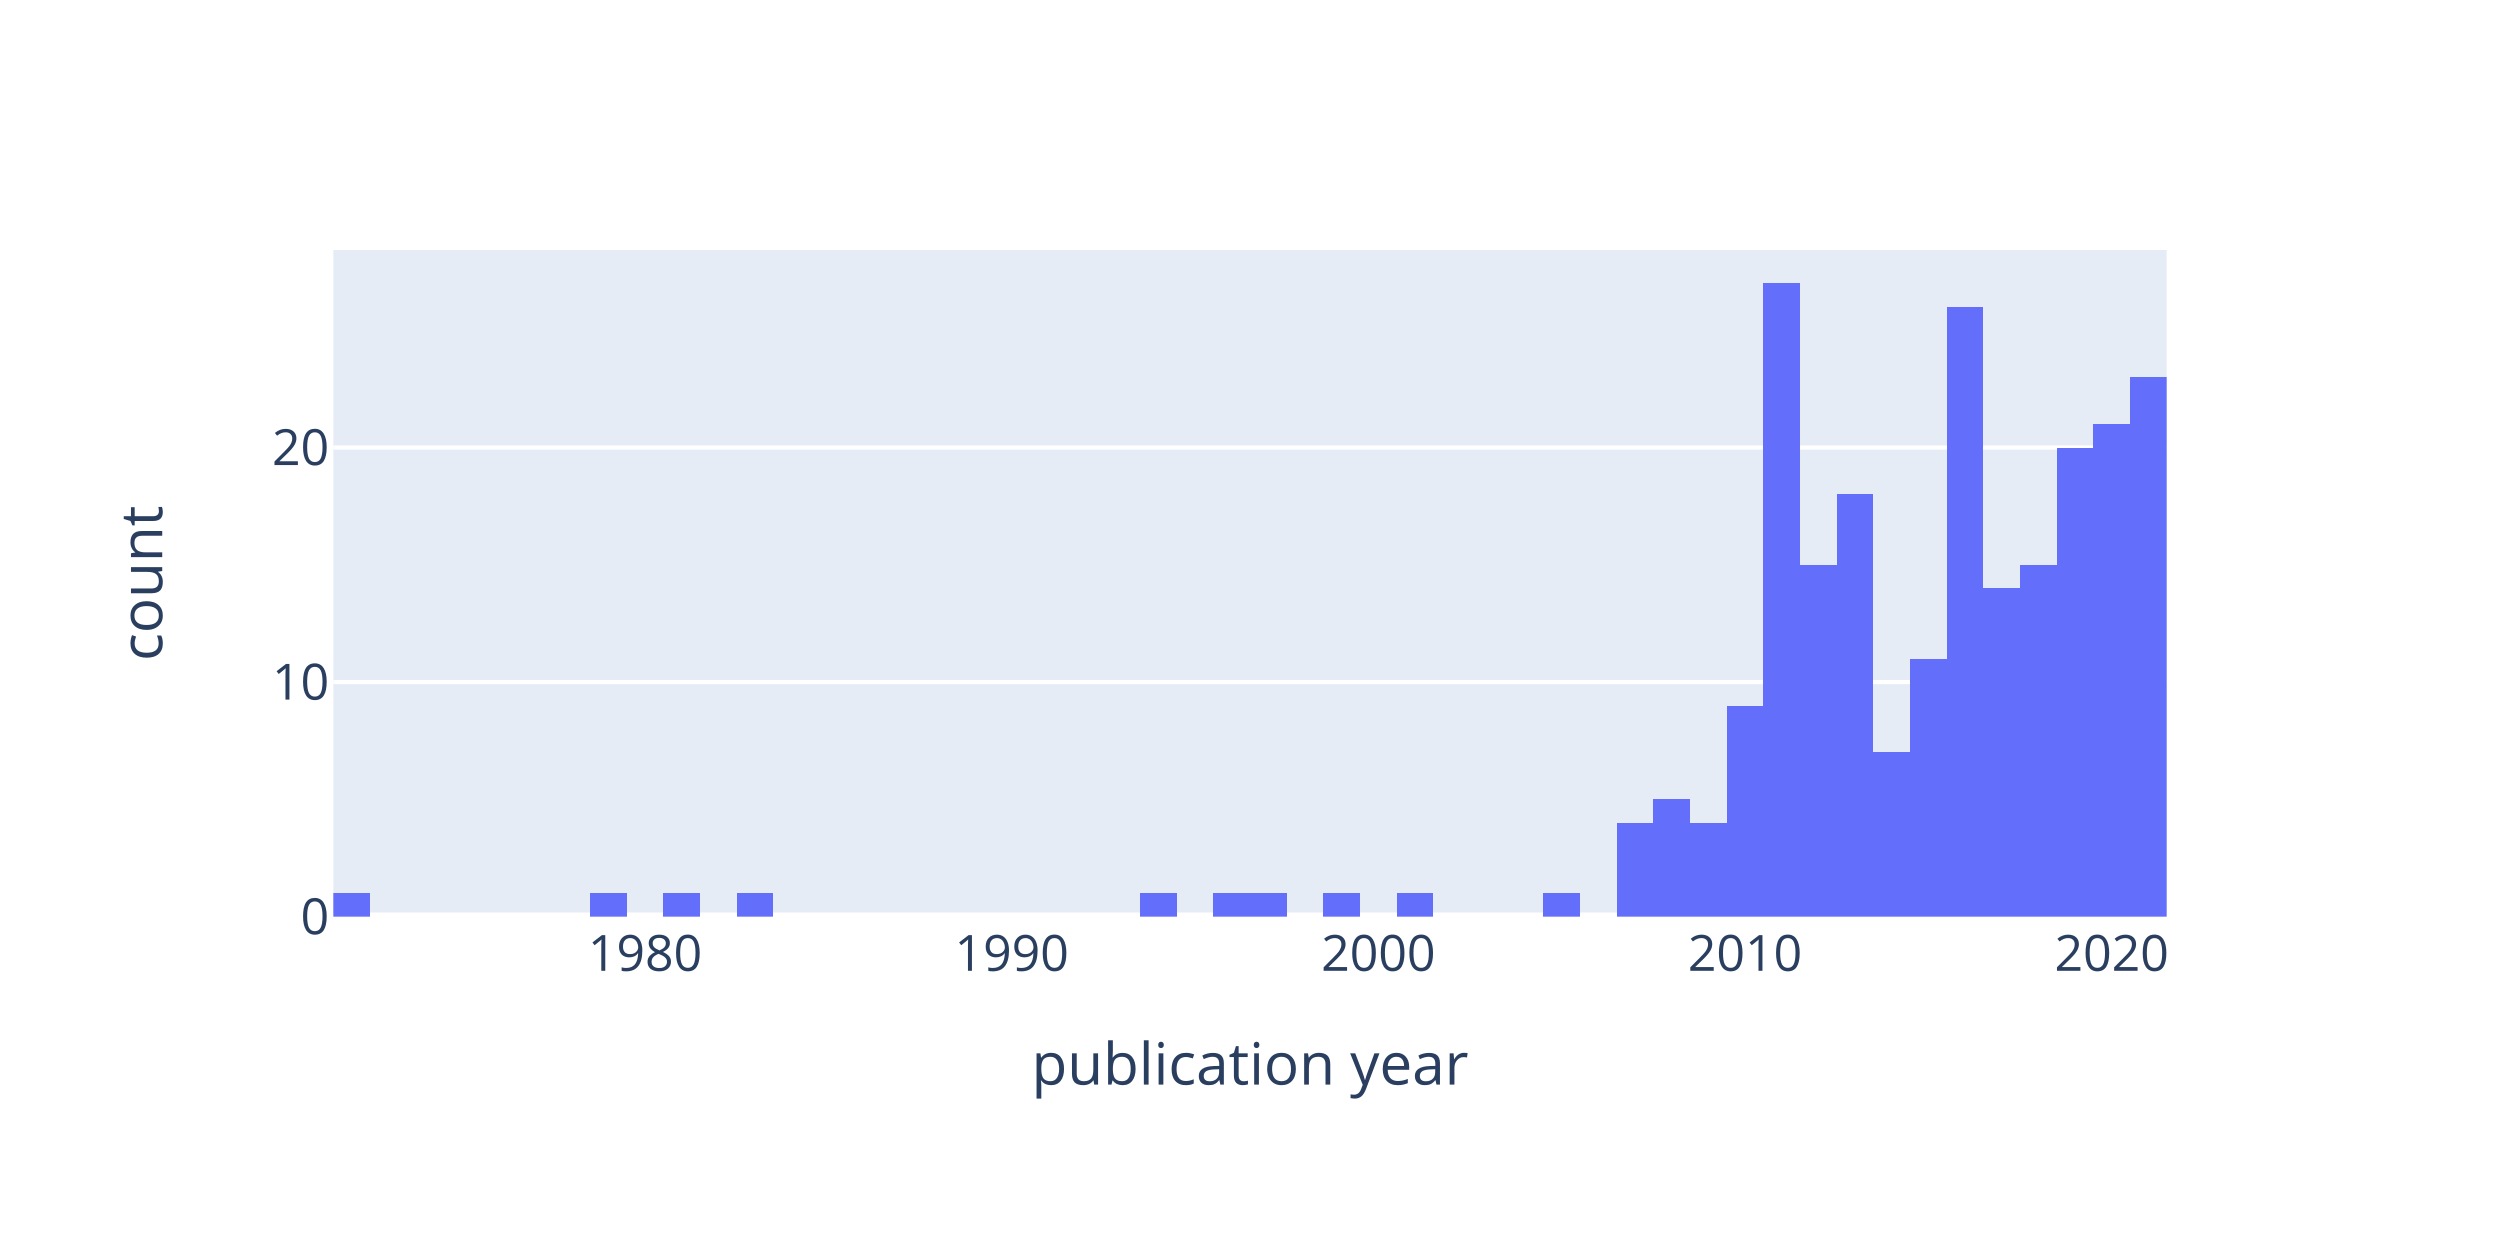
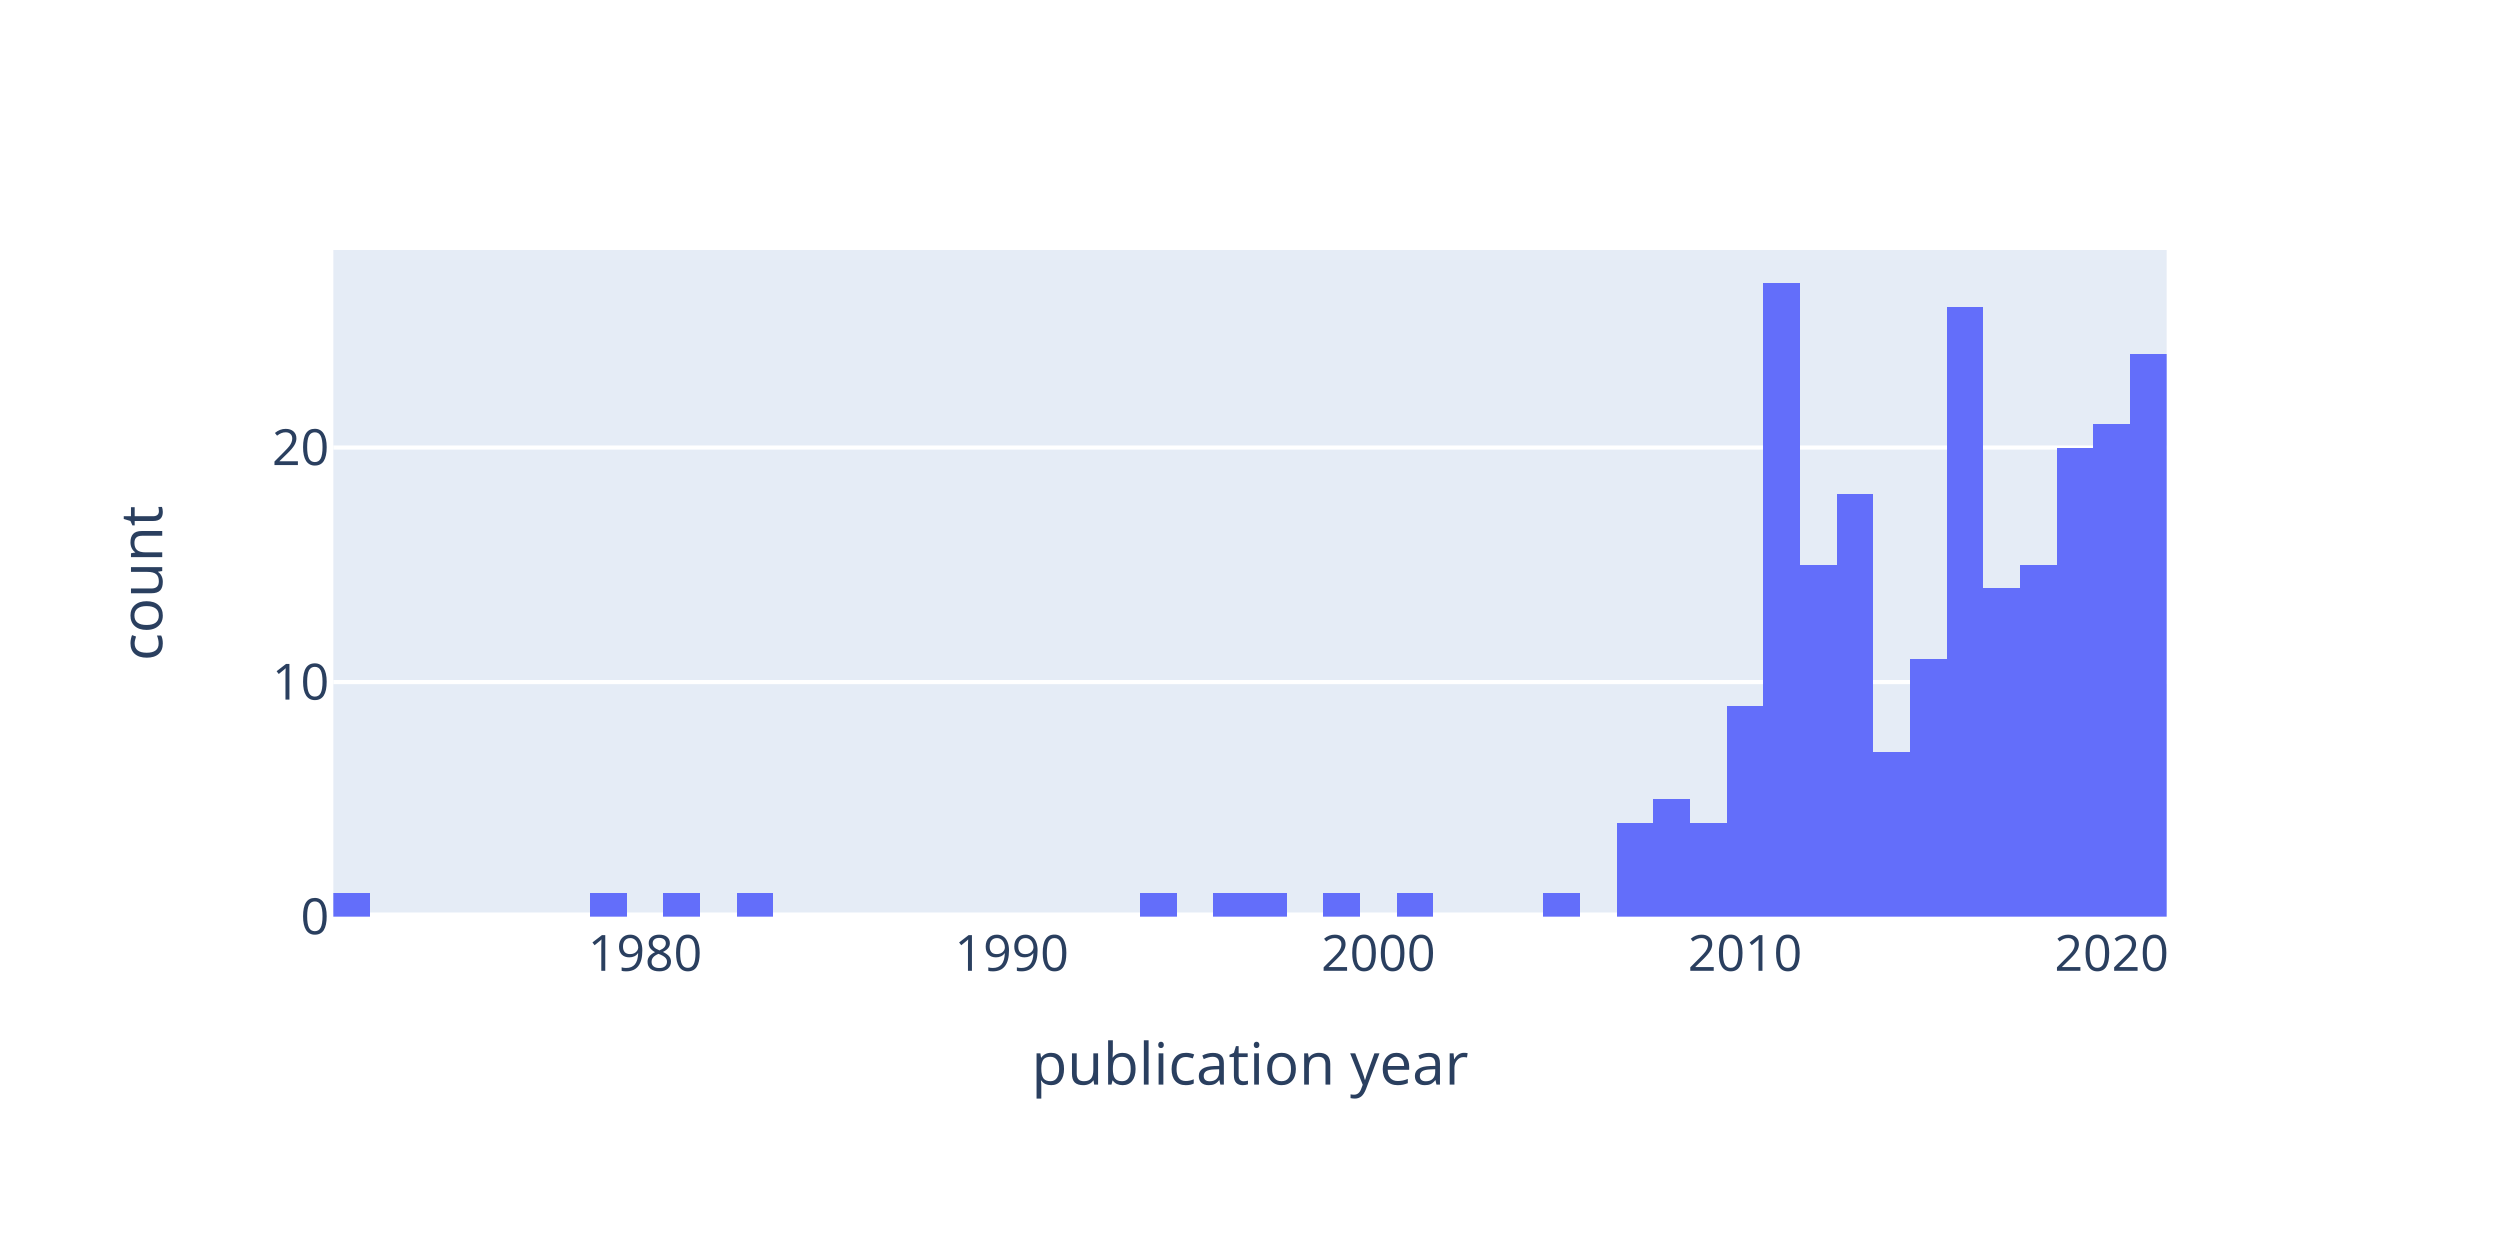
<svg xmlns="http://www.w3.org/2000/svg" class="main-svg" width="600" height="300" style="" viewBox="0 0 600 300">
  <rect x="0" y="0" width="600" height="300" style="fill: rgb(255, 255, 255); fill-opacity: 1;" />
-   <defs id="defs-0890dd">
+   <defs id="defs-a7d2ff">
    <g class="clips">
-       <clipPath id="clip0890ddxyplot" class="plotclip">
+       <clipPath id="clipa7d2ffxyplot" class="plotclip">
        <rect width="440" height="160" />
      </clipPath>
-       <clipPath class="axesclip" id="clip0890ddx">
+       <clipPath class="axesclip" id="clipa7d2ffx">
        <rect x="80" y="0" width="440" height="300" />
      </clipPath>
-       <clipPath class="axesclip" id="clip0890ddy">
+       <clipPath class="axesclip" id="clipa7d2ffy">
        <rect x="0" y="60" width="600" height="160" />
      </clipPath>
-       <clipPath class="axesclip" id="clip0890ddxy">
+       <clipPath class="axesclip" id="clipa7d2ffxy">
        <rect x="80" y="60" width="440" height="160" />
      </clipPath>
    </g>
    <g class="gradients" />
    <g class="patterns" />
  </defs>
  <g class="bglayer">
    <rect class="bg" x="80" y="60" width="440" height="160" style="fill: rgb(229, 236, 246); fill-opacity: 1; stroke-width: 0;" />
  </g>
  <g class="layer-below">
    <g class="imagelayer" />
    <g class="shapelayer" />
  </g>
  <g class="cartesianlayer">
    <g class="subplot xy">
      <g class="layer-subplot">
        <g class="shapelayer" />
        <g class="imagelayer" />
      </g>
      <g class="gridlayer">
        <g class="x" />
        <g class="y">
          <path class="ygrid crisp" transform="translate(0,163.7)" d="M80,0h440" style="stroke: rgb(255, 255, 255); stroke-opacity: 1; stroke-width: 1px;" />
          <path class="ygrid crisp" transform="translate(0,107.41)" d="M80,0h440" style="stroke: rgb(255, 255, 255); stroke-opacity: 1; stroke-width: 1px;" />
        </g>
      </g>
      <g class="zerolinelayer">
        <path class="yzl zl crisp" transform="translate(0,220)" d="M80,0h440" style="stroke: rgb(255, 255, 255); stroke-opacity: 1; stroke-width: 2px;" />
      </g>
      <path class="xlines-below" />
      <path class="ylines-below" />
      <g class="overlines-below" />
      <g class="xaxislayer-below" />
      <g class="yaxislayer-below" />
      <g class="overaxes-below" />
-       <g class="plot" transform="translate(80,60)" clip-path="url(#clip0890ddxyplot)">
+       <g class="plot" transform="translate(80,60)" clip-path="url(#clipa7d2ffxyplot)">
        <g class="barlayer mlayer">
          <g class="trace bars" shape-rendering="crispEdges" style="opacity: 1;">
            <g class="points">
              <g class="point">
                <path d="M0,160V154.37H8.8V160Z" style="vector-effect: non-scaling-stroke; opacity: 1; stroke-width: 0px; fill: rgb(99, 110, 250); fill-opacity: 1;" />
              </g>
              <g class="point">
                <path d="M0,0Z" style="vector-effect: non-scaling-stroke; opacity: 1; stroke-width: 0px; fill: rgb(99, 110, 250); fill-opacity: 1;" />
              </g>
              <g class="point">
                <path d="M0,0Z" style="vector-effect: non-scaling-stroke; opacity: 1; stroke-width: 0px; fill: rgb(99, 110, 250); fill-opacity: 1;" />
              </g>
              <g class="point">
                <path d="M0,0Z" style="vector-effect: non-scaling-stroke; opacity: 1; stroke-width: 0px; fill: rgb(99, 110, 250); fill-opacity: 1;" />
              </g>
              <g class="point">
                <path d="M0,0Z" style="vector-effect: non-scaling-stroke; opacity: 1; stroke-width: 0px; fill: rgb(99, 110, 250); fill-opacity: 1;" />
              </g>
              <g class="point">
                <path d="M0,0Z" style="vector-effect: non-scaling-stroke; opacity: 1; stroke-width: 0px; fill: rgb(99, 110, 250); fill-opacity: 1;" />
              </g>
              <g class="point">
                <path d="M0,0Z" style="vector-effect: non-scaling-stroke; opacity: 1; stroke-width: 0px; fill: rgb(99, 110, 250); fill-opacity: 1;" />
              </g>
              <g class="point">
                <path d="M61.6,160V154.37H70.4V160Z" style="vector-effect: non-scaling-stroke; opacity: 1; stroke-width: 0px; fill: rgb(99, 110, 250); fill-opacity: 1;" />
              </g>
              <g class="point">
                <path d="M0,0Z" style="vector-effect: non-scaling-stroke; opacity: 1; stroke-width: 0px; fill: rgb(99, 110, 250); fill-opacity: 1;" />
              </g>
              <g class="point">
                <path d="M79.2,160V154.37H88V160Z" style="vector-effect: non-scaling-stroke; opacity: 1; stroke-width: 0px; fill: rgb(99, 110, 250); fill-opacity: 1;" />
              </g>
              <g class="point">
                <path d="M0,0Z" style="vector-effect: non-scaling-stroke; opacity: 1; stroke-width: 0px; fill: rgb(99, 110, 250); fill-opacity: 1;" />
              </g>
              <g class="point">
                <path d="M96.8,160V154.37H105.6V160Z" style="vector-effect: non-scaling-stroke; opacity: 1; stroke-width: 0px; fill: rgb(99, 110, 250); fill-opacity: 1;" />
              </g>
              <g class="point">
                <path d="M0,0Z" style="vector-effect: non-scaling-stroke; opacity: 1; stroke-width: 0px; fill: rgb(99, 110, 250); fill-opacity: 1;" />
              </g>
              <g class="point">
                <path d="M0,0Z" style="vector-effect: non-scaling-stroke; opacity: 1; stroke-width: 0px; fill: rgb(99, 110, 250); fill-opacity: 1;" />
              </g>
              <g class="point">
                <path d="M0,0Z" style="vector-effect: non-scaling-stroke; opacity: 1; stroke-width: 0px; fill: rgb(99, 110, 250); fill-opacity: 1;" />
              </g>
              <g class="point">
                <path d="M0,0Z" style="vector-effect: non-scaling-stroke; opacity: 1; stroke-width: 0px; fill: rgb(99, 110, 250); fill-opacity: 1;" />
              </g>
              <g class="point">
                <path d="M0,0Z" style="vector-effect: non-scaling-stroke; opacity: 1; stroke-width: 0px; fill: rgb(99, 110, 250); fill-opacity: 1;" />
              </g>
              <g class="point">
                <path d="M0,0Z" style="vector-effect: non-scaling-stroke; opacity: 1; stroke-width: 0px; fill: rgb(99, 110, 250); fill-opacity: 1;" />
              </g>
              <g class="point">
                <path d="M0,0Z" style="vector-effect: non-scaling-stroke; opacity: 1; stroke-width: 0px; fill: rgb(99, 110, 250); fill-opacity: 1;" />
              </g>
              <g class="point">
                <path d="M0,0Z" style="vector-effect: non-scaling-stroke; opacity: 1; stroke-width: 0px; fill: rgb(99, 110, 250); fill-opacity: 1;" />
              </g>
              <g class="point">
                <path d="M0,0Z" style="vector-effect: non-scaling-stroke; opacity: 1; stroke-width: 0px; fill: rgb(99, 110, 250); fill-opacity: 1;" />
              </g>
              <g class="point">
                <path d="M0,0Z" style="vector-effect: non-scaling-stroke; opacity: 1; stroke-width: 0px; fill: rgb(99, 110, 250); fill-opacity: 1;" />
              </g>
              <g class="point">
                <path d="M193.6,160V154.37H202.4V160Z" style="vector-effect: non-scaling-stroke; opacity: 1; stroke-width: 0px; fill: rgb(99, 110, 250); fill-opacity: 1;" />
              </g>
              <g class="point">
                <path d="M0,0Z" style="vector-effect: non-scaling-stroke; opacity: 1; stroke-width: 0px; fill: rgb(99, 110, 250); fill-opacity: 1;" />
              </g>
              <g class="point">
                <path d="M211.2,160V154.37H220V160Z" style="vector-effect: non-scaling-stroke; opacity: 1; stroke-width: 0px; fill: rgb(99, 110, 250); fill-opacity: 1;" />
              </g>
              <g class="point">
                <path d="M220,160V154.37H228.8V160Z" style="vector-effect: non-scaling-stroke; opacity: 1; stroke-width: 0px; fill: rgb(99, 110, 250); fill-opacity: 1;" />
              </g>
              <g class="point">
                <path d="M0,0Z" style="vector-effect: non-scaling-stroke; opacity: 1; stroke-width: 0px; fill: rgb(99, 110, 250); fill-opacity: 1;" />
              </g>
              <g class="point">
                <path d="M237.6,160V154.37H246.4V160Z" style="vector-effect: non-scaling-stroke; opacity: 1; stroke-width: 0px; fill: rgb(99, 110, 250); fill-opacity: 1;" />
              </g>
              <g class="point">
                <path d="M0,0Z" style="vector-effect: non-scaling-stroke; opacity: 1; stroke-width: 0px; fill: rgb(99, 110, 250); fill-opacity: 1;" />
              </g>
              <g class="point">
                <path d="M255.2,160V154.37H264V160Z" style="vector-effect: non-scaling-stroke; opacity: 1; stroke-width: 0px; fill: rgb(99, 110, 250); fill-opacity: 1;" />
              </g>
              <g class="point">
                <path d="M0,0Z" style="vector-effect: non-scaling-stroke; opacity: 1; stroke-width: 0px; fill: rgb(99, 110, 250); fill-opacity: 1;" />
              </g>
              <g class="point">
                <path d="M0,0Z" style="vector-effect: non-scaling-stroke; opacity: 1; stroke-width: 0px; fill: rgb(99, 110, 250); fill-opacity: 1;" />
              </g>
              <g class="point">
                <path d="M0,0Z" style="vector-effect: non-scaling-stroke; opacity: 1; stroke-width: 0px; fill: rgb(99, 110, 250); fill-opacity: 1;" />
              </g>
              <g class="point">
                <path d="M290.4,160V154.37H299.2V160Z" style="vector-effect: non-scaling-stroke; opacity: 1; stroke-width: 0px; fill: rgb(99, 110, 250); fill-opacity: 1;" />
              </g>
              <g class="point">
                <path d="M0,0Z" style="vector-effect: non-scaling-stroke; opacity: 1; stroke-width: 0px; fill: rgb(99, 110, 250); fill-opacity: 1;" />
              </g>
              <g class="point">
                <path d="M308,160V137.48H316.8V160Z" style="vector-effect: non-scaling-stroke; opacity: 1; stroke-width: 0px; fill: rgb(99, 110, 250); fill-opacity: 1;" />
              </g>
              <g class="point">
                <path d="M316.8,160V131.85H325.6V160Z" style="vector-effect: non-scaling-stroke; opacity: 1; stroke-width: 0px; fill: rgb(99, 110, 250); fill-opacity: 1;" />
              </g>
              <g class="point">
                <path d="M325.6,160V137.48H334.4V160Z" style="vector-effect: non-scaling-stroke; opacity: 1; stroke-width: 0px; fill: rgb(99, 110, 250); fill-opacity: 1;" />
              </g>
              <g class="point">
                <path d="M334.4,160V109.33H343.2V160Z" style="vector-effect: non-scaling-stroke; opacity: 1; stroke-width: 0px; fill: rgb(99, 110, 250); fill-opacity: 1;" />
              </g>
              <g class="point">
                <path d="M343.2,160V8H352V160Z" style="vector-effect: non-scaling-stroke; opacity: 1; stroke-width: 0px; fill: rgb(99, 110, 250); fill-opacity: 1;" />
              </g>
              <g class="point">
                <path d="M352,160V75.56H360.8V160Z" style="vector-effect: non-scaling-stroke; opacity: 1; stroke-width: 0px; fill: rgb(99, 110, 250); fill-opacity: 1;" />
              </g>
              <g class="point">
                <path d="M360.8,160V58.67H369.6V160Z" style="vector-effect: non-scaling-stroke; opacity: 1; stroke-width: 0px; fill: rgb(99, 110, 250); fill-opacity: 1;" />
              </g>
              <g class="point">
                <path d="M369.6,160V120.59H378.4V160Z" style="vector-effect: non-scaling-stroke; opacity: 1; stroke-width: 0px; fill: rgb(99, 110, 250); fill-opacity: 1;" />
              </g>
              <g class="point">
                <path d="M378.4,160V98.07H387.2V160Z" style="vector-effect: non-scaling-stroke; opacity: 1; stroke-width: 0px; fill: rgb(99, 110, 250); fill-opacity: 1;" />
              </g>
              <g class="point">
                <path d="M387.2,160V13.63H396V160Z" style="vector-effect: non-scaling-stroke; opacity: 1; stroke-width: 0px; fill: rgb(99, 110, 250); fill-opacity: 1;" />
              </g>
              <g class="point">
                <path d="M396,160V81.19H404.8V160Z" style="vector-effect: non-scaling-stroke; opacity: 1; stroke-width: 0px; fill: rgb(99, 110, 250); fill-opacity: 1;" />
              </g>
              <g class="point">
                <path d="M404.8,160V75.56H413.6V160Z" style="vector-effect: non-scaling-stroke; opacity: 1; stroke-width: 0px; fill: rgb(99, 110, 250); fill-opacity: 1;" />
              </g>
              <g class="point">
                <path d="M413.6,160V47.41H422.4V160Z" style="vector-effect: non-scaling-stroke; opacity: 1; stroke-width: 0px; fill: rgb(99, 110, 250); fill-opacity: 1;" />
              </g>
              <g class="point">
                <path d="M422.4,160V41.78H431.2V160Z" style="vector-effect: non-scaling-stroke; opacity: 1; stroke-width: 0px; fill: rgb(99, 110, 250); fill-opacity: 1;" />
              </g>
              <g class="point">
-                 <path d="M431.2,160V30.52H440V160Z" style="vector-effect: non-scaling-stroke; opacity: 1; stroke-width: 0px; fill: rgb(99, 110, 250); fill-opacity: 1;" />
+                 <path d="M431.2,160V24.89H440V160Z" style="vector-effect: non-scaling-stroke; opacity: 1; stroke-width: 0px; fill: rgb(99, 110, 250); fill-opacity: 1;" />
              </g>
            </g>
          </g>
        </g>
      </g>
      <g class="overplot" />
      <path class="xlines-above crisp" d="M0,0" style="fill: none;" />
      <path class="ylines-above crisp" d="M0,0" style="fill: none;" />
      <g class="overlines-above" />
      <g class="xaxislayer-above">
        <g class="xtick">
          <text text-anchor="middle" x="0" y="233" transform="translate(154.8,0)" style="font-family: 'Open Sans', verdana, arial, sans-serif; font-size: 12px; fill: rgb(42, 63, 95); fill-opacity: 1; white-space: pre; opacity: 1;">1980</text>
        </g>
        <g class="xtick">
          <text text-anchor="middle" x="0" y="233" style="font-family: 'Open Sans', verdana, arial, sans-serif; font-size: 12px; fill: rgb(42, 63, 95); fill-opacity: 1; white-space: pre; opacity: 1;" transform="translate(242.8,0)">1990</text>
        </g>
        <g class="xtick">
          <text text-anchor="middle" x="0" y="233" style="font-family: 'Open Sans', verdana, arial, sans-serif; font-size: 12px; fill: rgb(42, 63, 95); fill-opacity: 1; white-space: pre; opacity: 1;" transform="translate(330.8,0)">2000</text>
        </g>
        <g class="xtick">
          <text text-anchor="middle" x="0" y="233" style="font-family: 'Open Sans', verdana, arial, sans-serif; font-size: 12px; fill: rgb(42, 63, 95); fill-opacity: 1; white-space: pre; opacity: 1;" transform="translate(418.8,0)">2010</text>
        </g>
        <g class="xtick">
          <text text-anchor="middle" x="0" y="233" style="font-family: 'Open Sans', verdana, arial, sans-serif; font-size: 12px; fill: rgb(42, 63, 95); fill-opacity: 1; white-space: pre; opacity: 1;" transform="translate(506.8,0)">2020</text>
        </g>
      </g>
      <g class="yaxislayer-above">
        <g class="ytick">
          <text text-anchor="end" x="79" y="4.2" transform="translate(0,220)" style="font-family: 'Open Sans', verdana, arial, sans-serif; font-size: 12px; fill: rgb(42, 63, 95); fill-opacity: 1; white-space: pre; opacity: 1;">0</text>
        </g>
        <g class="ytick">
          <text text-anchor="end" x="79" y="4.2" style="font-family: 'Open Sans', verdana, arial, sans-serif; font-size: 12px; fill: rgb(42, 63, 95); fill-opacity: 1; white-space: pre; opacity: 1;" transform="translate(0,163.7)">10</text>
        </g>
        <g class="ytick">
          <text text-anchor="end" x="79" y="4.2" style="font-family: 'Open Sans', verdana, arial, sans-serif; font-size: 12px; fill: rgb(42, 63, 95); fill-opacity: 1; white-space: pre; opacity: 1;" transform="translate(0,107.41)">20</text>
        </g>
      </g>
      <g class="overaxes-above" />
    </g>
  </g>
  <g class="polarlayer" />
  <g class="ternarylayer" />
  <g class="geolayer" />
  <g class="funnelarealayer" />
  <g class="pielayer" />
  <g class="iciclelayer" />
  <g class="treemaplayer" />
  <g class="sunburstlayer" />
  <g class="glimages" />
-   <defs id="topdefs-0890dd">
+   <defs id="topdefs-a7d2ff">
    <g class="clips" />
  </defs>
  <g class="layer-above">
    <g class="imagelayer" />
    <g class="shapelayer" />
  </g>
  <g class="infolayer">
    <g class="g-gtitle" />
    <g class="g-xtitle">
      <text class="xtitle" x="300" y="260.3" text-anchor="middle" style="font-family: 'Open Sans', verdana, arial, sans-serif; font-size: 14px; fill: rgb(42, 63, 95); opacity: 1; font-weight: normal; white-space: pre;">publication year</text>
    </g>
    <g class="g-ytitle">
      <text class="ytitle" transform="rotate(-90,38.93438,140)" x="38.934" y="140" text-anchor="middle" style="font-family: 'Open Sans', verdana, arial, sans-serif; font-size: 14px; fill: rgb(42, 63, 95); opacity: 1; font-weight: normal; white-space: pre;">count</text>
    </g>
  </g>
</svg>
